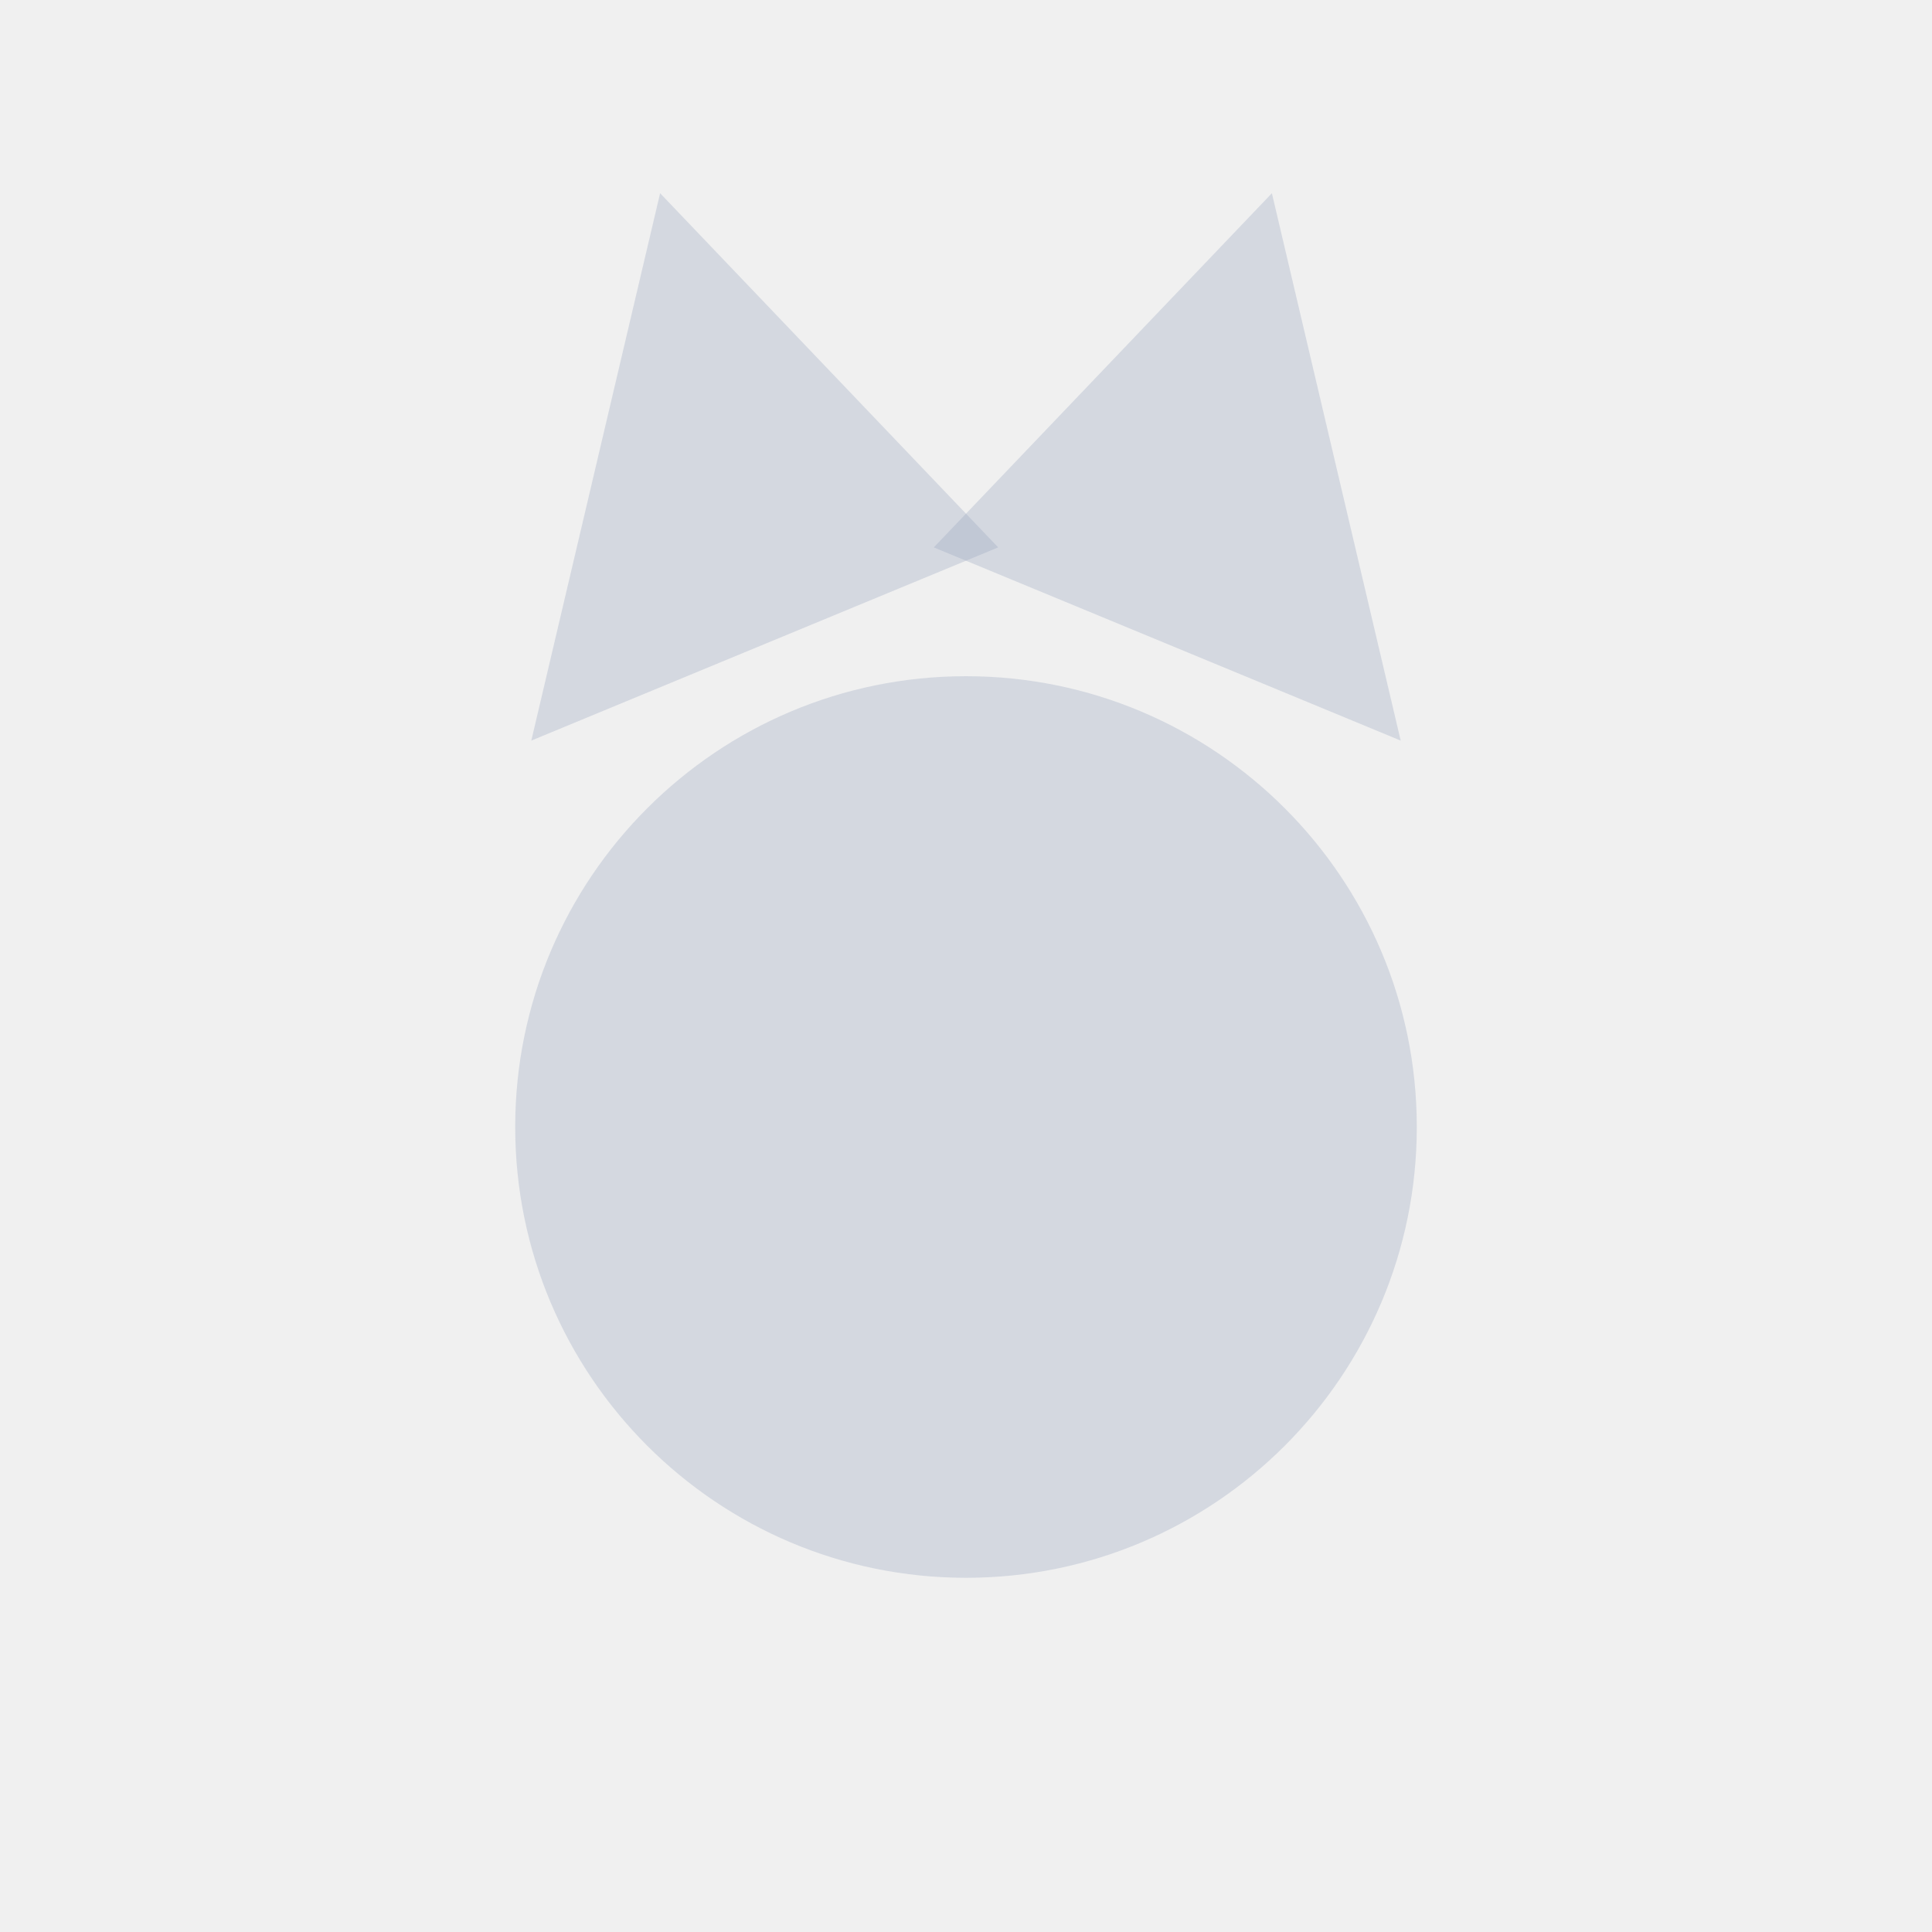
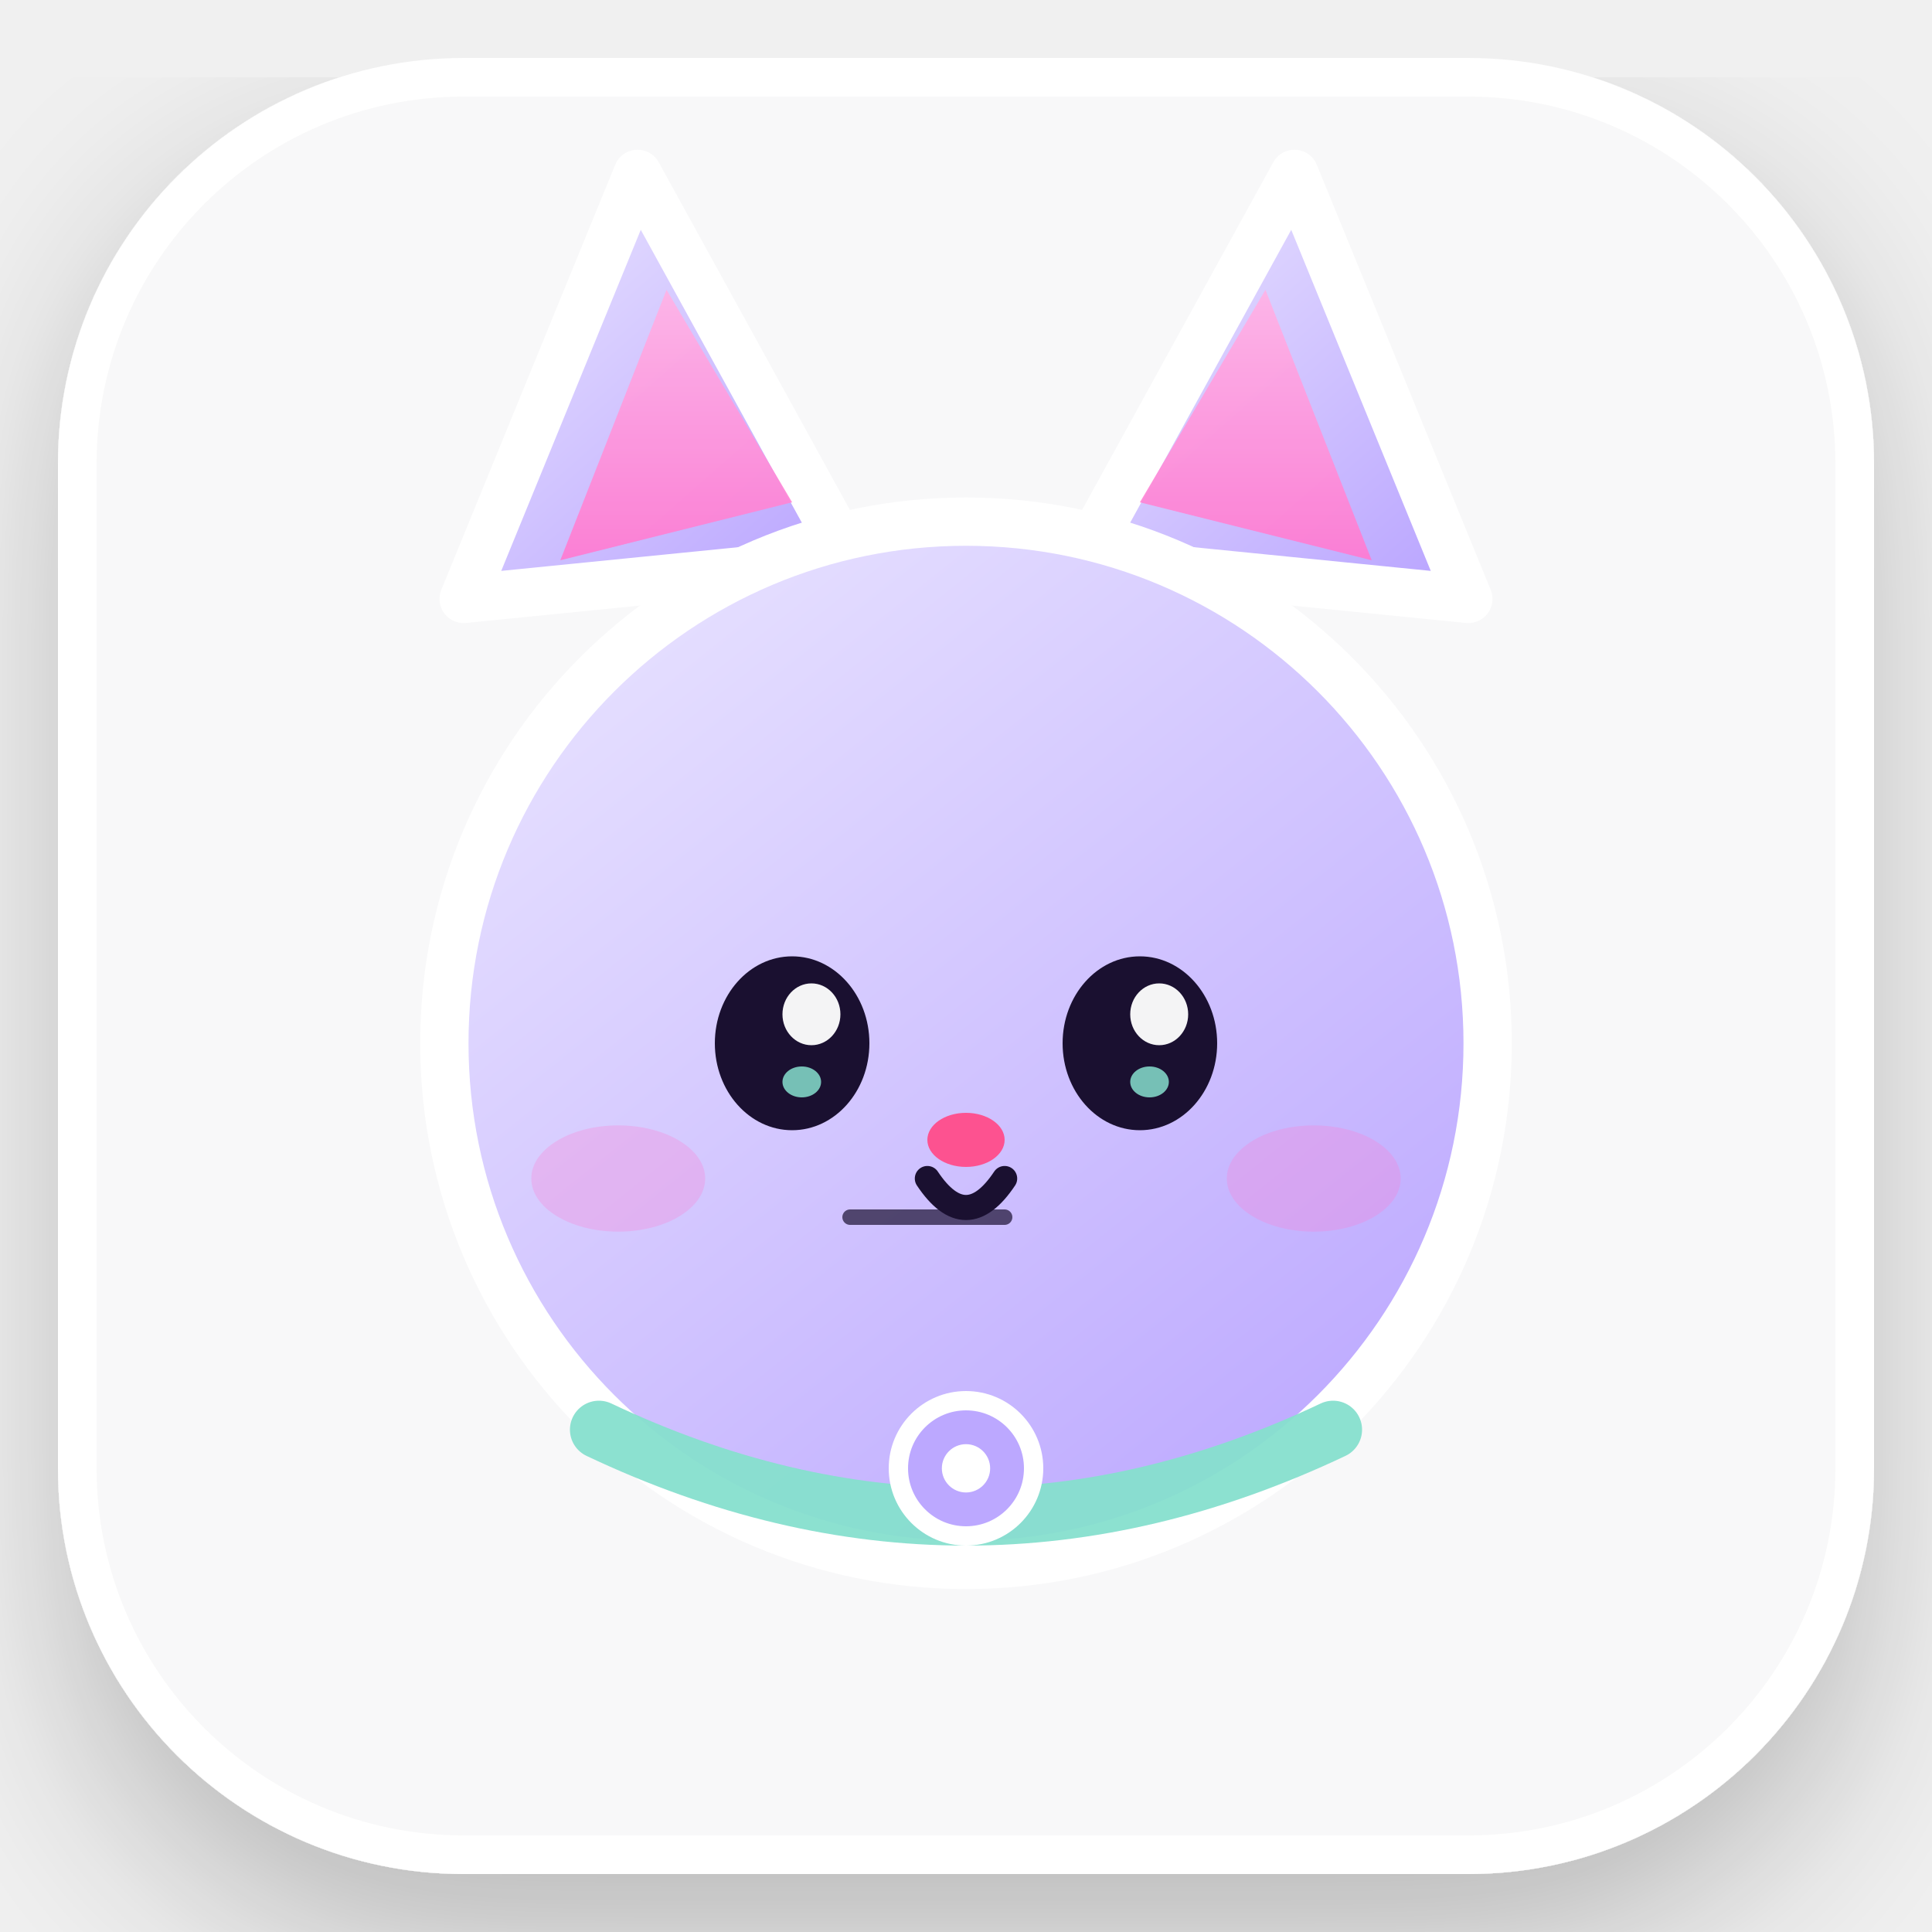
- <svg xmlns="http://www.w3.org/2000/svg" viewBox="0 0 120 120">
-   <g fill="#93a0bb" fill-opacity="0.3">
-     <path d="M33 46 41 12 62 34Z" />
-     <path d="M87 46 79 12 58 34Z" />
-     <circle cx="60" cy="70" r="28" />
-   </g>
+ <svg xmlns="http://www.w3.org/2000/svg" viewBox="0 0 200 200" role="img" aria-label="Cat mascot sticker — Neon Arcade theme">
+   <defs>
+     <linearGradient id="cCat" x1="0" y1="0" x2="0.8" y2="1">
+       <stop offset="0%" stop-color="#ece8ff" />
+       <stop offset="100%" stop-color="#bca8ff" />
+     </linearGradient>
+     <linearGradient id="cInnerCat" x1="0" y1="0" x2="0" y2="1">
+       <stop offset="0%" stop-color="#ffb3e6" />
+       <stop offset="100%" stop-color="#ff7ad1" />
+     </linearGradient>
+     <filter id="shadowCat" x="-20%" y="-20%" width="140%" height="140%">
+       <feDropShadow dx="0" dy="8" stdDeviation="10" flood-color="#0b0c13" flood-opacity="0.24" />
+     </filter>
+   </defs>
+   <rect x="6" y="6" width="188" height="188" rx="42" fill="white" opacity="0.97" filter="url(#shadowCat)" />
+   <rect x="10" y="10" width="180" height="180" rx="38" fill="#0b0c13" opacity="0.03" />
+   <path d="M48 62 L66 18 L88 58 Z" fill="url(#cCat)" stroke="white" stroke-width="5" stroke-linejoin="round" />
+   <path d="M152 62 L134 18 L112 58 Z" fill="url(#cCat)" stroke="white" stroke-width="5" stroke-linejoin="round" />
+   <path d="M58 58 L69 30 L82 52 Z" fill="url(#cInnerCat)" opacity="0.92" />
+   <path d="M142 58 L131 30 L118 52 Z" fill="url(#cInnerCat)" opacity="0.92" />
+   <circle cx="100" cy="108" r="54" fill="url(#cCat)" stroke="white" stroke-width="5" />
+   <ellipse cx="82" cy="108" rx="8" ry="9" fill="#1a1030" />
+   <ellipse cx="118" cy="108" rx="8" ry="9" fill="#1a1030" />
+   <ellipse cx="84" cy="105" rx="3" ry="3.2" fill="white" opacity="0.95" />
+   <ellipse cx="120" cy="105" rx="3" ry="3.2" fill="white" opacity="0.95" />
+   <ellipse cx="83" cy="112" rx="2" ry="1.6" fill="#86dfce" opacity="0.85" />
+   <ellipse cx="119" cy="112" rx="2" ry="1.6" fill="#86dfce" opacity="0.85" />
+   <path d="M96 122 q4 6 8 0" fill="none" stroke="#1a1030" stroke-width="2.6" stroke-linecap="round" />
+   <path d="M88 126 h16" fill="none" stroke="#1a1030" stroke-width="1.6" stroke-linecap="round" opacity="0.7" />
+   <ellipse cx="100" cy="118" rx="4" ry="2.8" fill="#ff4d8a" opacity="0.95" />
+   <ellipse cx="64" cy="122" rx="9" ry="5.5" fill="#ff7ad1" opacity="0.28" />
+   <ellipse cx="136" cy="122" rx="9" ry="5.5" fill="#ff7ad1" opacity="0.28" />
+   <path d="M62 148 q38 18 76 0" fill="none" stroke="#86dfce" stroke-width="6" stroke-linecap="round" opacity="0.95" />
+   <circle cx="100" cy="152" r="7" fill="#bca8ff" stroke="white" stroke-width="2" />
+   <circle cx="100" cy="152" r="2.5" fill="white" />
</svg>
